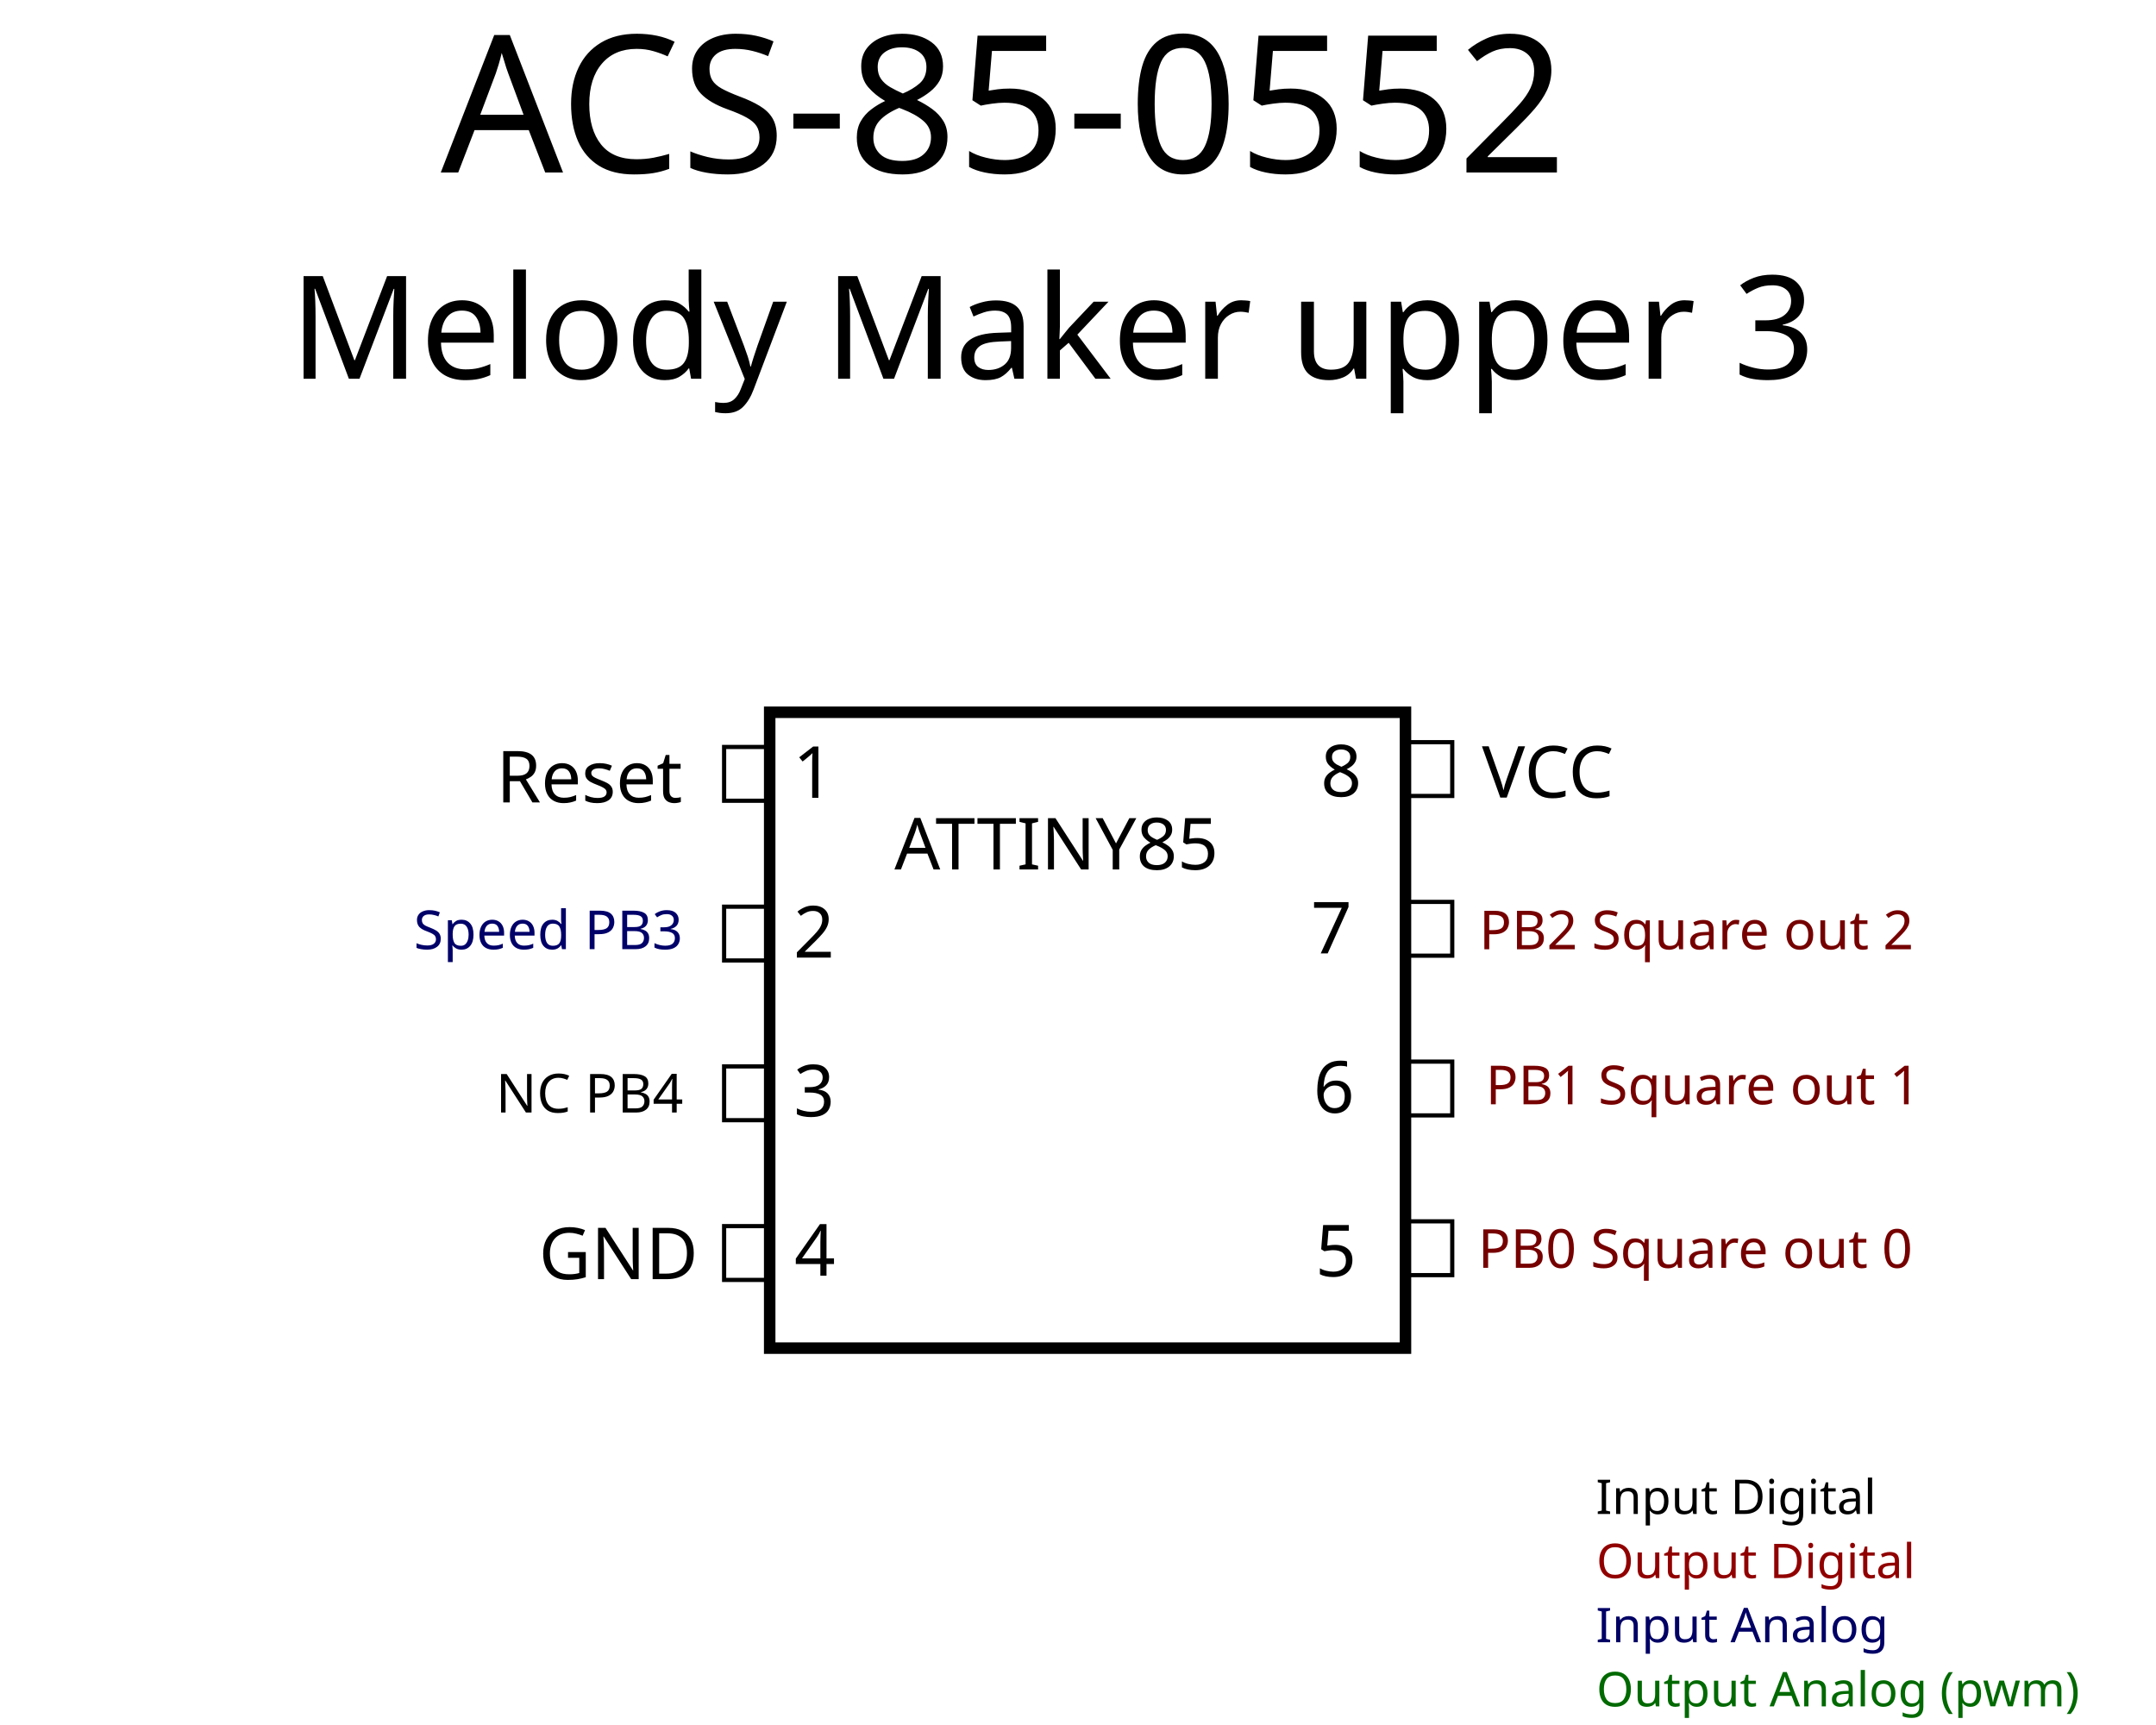
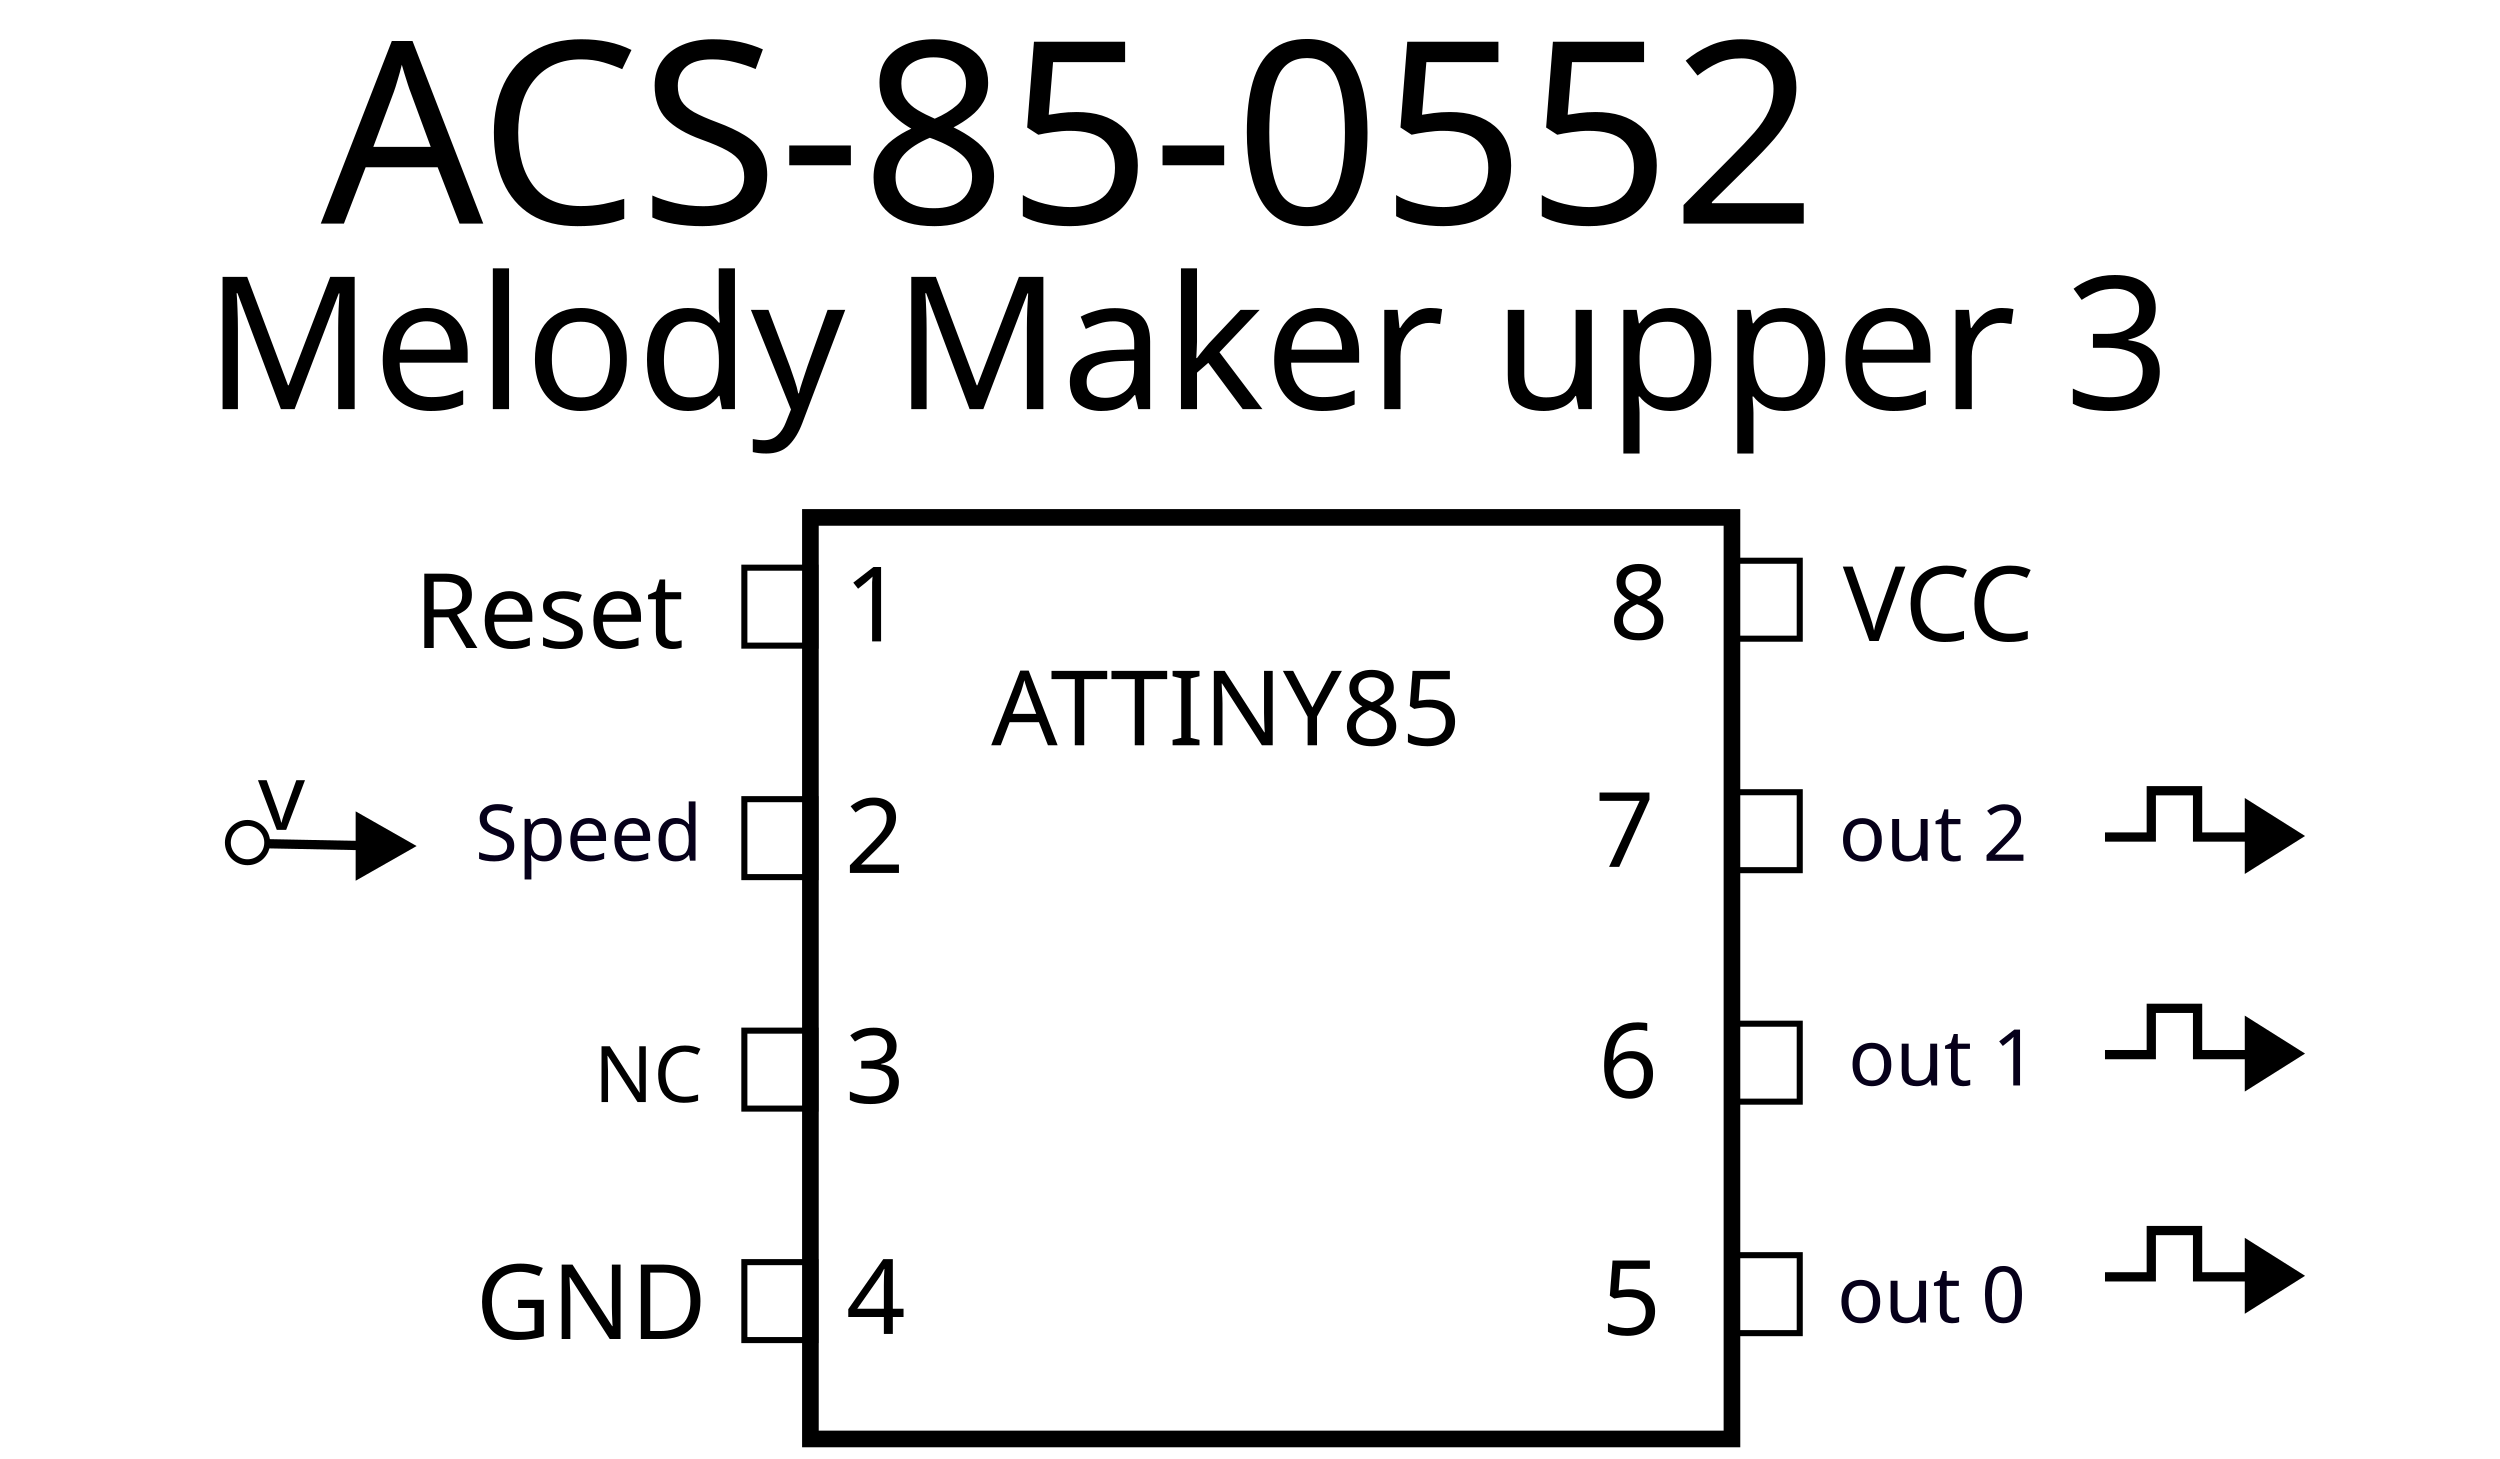
- <svg xmlns="http://www.w3.org/2000/svg" width="5in" height="4in" viewBox="0 0 450 360" id="svg2" version="1.1">
+ <svg xmlns="http://www.w3.org/2000/svg" width="3in" height="1.75in" viewBox="0 0 270 157.5" id="svg2" version="1.1">
  <defs id="defs4" />
-   <g id="layer1" transform="translate(0,-692.3622)">
-     <rect style="fill:none;fill-rule:evenodd;stroke:#000000;stroke-width:2.398;stroke-linecap:butt;stroke-linejoin:miter;stroke-miterlimit:4;stroke-dasharray:none;stroke-opacity:1" id="rect3344" width="132.702" height="132.702" x="160.649" y="841.011" />
-     <text xml:space="preserve" style="font-style:normal;font-weight:normal;font-size:40px;line-height:125%;font-family:sans-serif;letter-spacing:0px;word-spacing:0px;fill:#000000;fill-opacity:1;stroke:none;stroke-width:1px;stroke-linecap:butt;stroke-linejoin:miter;stroke-opacity:1" x="165.49" y="858.862" id="text4146">
-       <tspan id="tspan4148" x="165.49" y="858.862" style="font-size:15px">1</tspan>
-     </text>
-     <text xml:space="preserve" style="font-style:normal;font-weight:normal;font-size:40px;line-height:125%;font-family:sans-serif;letter-spacing:0px;word-spacing:0px;fill:#000000;fill-opacity:1;stroke:none;stroke-width:1px;stroke-linecap:butt;stroke-linejoin:miter;stroke-opacity:1" x="165.607" y="892.206" id="text4146-0">
-       <tspan id="tspan4148-1" x="165.607" y="892.206" style="font-size:15px">2</tspan>
-     </text>
-     <text xml:space="preserve" style="font-style:normal;font-weight:normal;font-size:40px;line-height:125%;font-family:sans-serif;letter-spacing:0px;word-spacing:0px;fill:#000000;fill-opacity:1;stroke:none;stroke-width:1px;stroke-linecap:butt;stroke-linejoin:miter;stroke-opacity:1" x="165.662" y="925.34" id="text4146-7">
-       <tspan id="tspan4148-4" x="165.662" y="925.34" style="font-size:15px">3</tspan>
-     </text>
-     <text xml:space="preserve" style="font-style:normal;font-weight:normal;font-size:40px;line-height:125%;font-family:sans-serif;letter-spacing:0px;word-spacing:0px;fill:#000000;fill-opacity:1;stroke:none;stroke-width:1px;stroke-linecap:butt;stroke-linejoin:miter;stroke-opacity:1" x="165.79" y="958.589" id="text4146-9">
-       <tspan id="tspan4148-8" x="165.79" y="958.589" style="font-size:15px">4</tspan>
-     </text>
-     <text xml:space="preserve" style="font-style:normal;font-weight:normal;font-size:40px;line-height:125%;font-family:sans-serif;letter-spacing:0px;word-spacing:0px;fill:#000000;fill-opacity:1;stroke:none;stroke-width:1px;stroke-linecap:butt;stroke-linejoin:miter;stroke-opacity:1" x="274.556" y="958.723" id="text4146-1">
-       <tspan id="tspan4148-2" x="274.556" y="958.723" style="font-size:15px">5</tspan>
-     </text>
-     <text xml:space="preserve" style="font-style:normal;font-weight:normal;font-size:40px;line-height:125%;font-family:sans-serif;letter-spacing:0px;word-spacing:0px;fill:#000000;fill-opacity:1;stroke:none;stroke-width:1px;stroke-linecap:butt;stroke-linejoin:miter;stroke-opacity:1" x="274.114" y="924.574" id="text4146-2">
-       <tspan id="tspan4148-7" x="274.114" y="924.574" style="font-size:15px">6</tspan>
-     </text>
-     <text xml:space="preserve" style="font-style:normal;font-weight:normal;font-size:40px;line-height:125%;font-family:sans-serif;letter-spacing:0px;word-spacing:0px;fill:#000000;fill-opacity:1;stroke:none;stroke-width:1px;stroke-linecap:butt;stroke-linejoin:miter;stroke-opacity:1" x="273.618" y="891.333" id="text4146-8">
-       <tspan id="tspan4148-3" x="273.618" y="891.333" style="font-size:15px">7</tspan>
-     </text>
-     <text xml:space="preserve" style="font-style:normal;font-weight:normal;font-size:40px;line-height:125%;font-family:sans-serif;letter-spacing:0px;word-spacing:0px;fill:#000000;fill-opacity:1;stroke:none;stroke-width:1px;stroke-linecap:butt;stroke-linejoin:miter;stroke-opacity:1" x="275.64" y="858.569" id="text4146-8-5">
-       <tspan id="tspan4148-3-6" x="275.64" y="858.569" style="font-size:15px">8</tspan>
-     </text>
-     <text xml:space="preserve" style="font-style:normal;font-weight:normal;font-size:40px;line-height:125%;font-family:sans-serif;letter-spacing:0px;word-spacing:0px;fill:#000000;fill-opacity:1;stroke:none;stroke-width:1px;stroke-linecap:butt;stroke-linejoin:miter;stroke-opacity:1" x="92" y="728.362" id="text4262">
-       <tspan id="tspan4264" x="92" y="728.362">ACS-85-0552</tspan>
-     </text>
-     <rect style="fill:none;fill-opacity:1;stroke:#000000;stroke-width:0.875;stroke-miterlimit:4;stroke-dasharray:none;stroke-opacity:1" id="rect4266" width="10.225" height="11.225" x="151.137" y="848.25" />
-     <rect style="fill:none;fill-opacity:1;stroke:#000000;stroke-width:0.875;stroke-miterlimit:4;stroke-dasharray:none;stroke-opacity:1" id="rect4266-7-9-4" width="10.225" height="11.225" x="151.137" y="948.25" />
-     <rect style="fill:none;fill-opacity:1;stroke:#000000;stroke-width:0.875;stroke-miterlimit:4;stroke-dasharray:none;stroke-opacity:1" id="rect4266-7-9-45" width="10.225" height="11.225" x="151.137" y="914.916" />
-     <rect style="fill:none;fill-opacity:1;stroke:#000000;stroke-width:0.875;stroke-miterlimit:4;stroke-dasharray:none;stroke-opacity:1" id="rect4266-7-9-5" width="10.225" height="11.225" x="151.137" y="881.583" />
-     <rect style="fill:none;fill-opacity:1;stroke:#000000;stroke-width:0.875;stroke-miterlimit:4;stroke-dasharray:none;stroke-opacity:1" id="rect4266-5" width="10.225" height="11.225" x="292.887" y="847.25" />
-     <rect style="fill:none;fill-opacity:1;stroke:#000000;stroke-width:0.875;stroke-miterlimit:4;stroke-dasharray:none;stroke-opacity:1" id="rect4266-7-9-4-4" width="10.225" height="11.225" x="292.887" y="947.25" />
-     <rect style="fill:none;fill-opacity:1;stroke:#000000;stroke-width:0.875;stroke-miterlimit:4;stroke-dasharray:none;stroke-opacity:1" id="rect4266-7-9-45-1" width="10.225" height="11.225" x="292.887" y="913.916" />
-     <rect style="fill:none;fill-opacity:1;stroke:#000000;stroke-width:0.875;stroke-miterlimit:4;stroke-dasharray:none;stroke-opacity:1" id="rect4266-7-9-5-8" width="10.225" height="11.225" x="292.887" y="880.583" />
-     <text xml:space="preserve" style="font-style:normal;font-weight:normal;font-size:40px;line-height:125%;font-family:sans-serif;letter-spacing:0px;word-spacing:0px;fill:#000000;fill-opacity:1;stroke:none;stroke-width:1px;stroke-linecap:butt;stroke-linejoin:miter;stroke-opacity:1" x="186.684" y="873.815" id="text4146-7-22">
-       <tspan id="tspan4148-4-3" x="186.684" y="873.815" style="font-size:15px">ATTINY85</tspan>
-     </text>
-     <text xml:space="preserve" style="font-style:normal;font-weight:normal;font-size:40px;line-height:125%;font-family:sans-serif;letter-spacing:0px;word-spacing:0px;fill:#000000;fill-opacity:1;stroke:none;stroke-width:1px;stroke-linecap:butt;stroke-linejoin:miter;stroke-opacity:1" x="112.45" y="959.315" id="text4146-7-22-4">
-       <tspan id="tspan4148-4-3-8" x="112.45" y="959.315" style="font-size:15px">GND</tspan>
-     </text>
-     <text xml:space="preserve" style="font-style:normal;font-weight:normal;font-size:40px;line-height:125%;font-family:sans-serif;letter-spacing:0px;word-spacing:0px;fill:#000000;fill-opacity:1;stroke:none;stroke-width:1px;stroke-linecap:butt;stroke-linejoin:miter;stroke-opacity:1" x="309.314" y="858.808" id="text4146-7-22-4-9">
-       <tspan id="tspan4148-4-3-8-0" x="309.314" y="858.808" style="font-size:15px">VCC</tspan>
-     </text>
-     <text xml:space="preserve" style="font-style:normal;font-weight:normal;font-size:40px;line-height:125%;font-family:sans-serif;letter-spacing:0px;word-spacing:0px;fill:#000000;fill-opacity:1;stroke:none;stroke-width:1px;stroke-linecap:butt;stroke-linejoin:miter;stroke-opacity:1" x="103.59" y="859.815" id="text4146-7-22-4-9-0">
-       <tspan id="tspan4148-4-3-8-0-8" x="103.59" y="859.815" style="font-size:15px">Reset</tspan>
-     </text>
-     <text xml:space="preserve" style="font-style:normal;font-weight:normal;font-size:40px;line-height:125%;font-family:sans-serif;letter-spacing:0px;word-spacing:0px;fill:#760000;fill-opacity:1;stroke:none;stroke-width:1px;stroke-linecap:butt;stroke-linejoin:miter;stroke-opacity:1;" x="310.09" y="922.815" id="text4146-7-22-4-9-2">
-       <tspan id="tspan4148-4-3-8-0-2" x="310.09" y="922.815" style="font-size:11.25px;fill:#760000;fill-opacity:1;">PB1 Square out 1</tspan>
-     </text>
-     <text xml:space="preserve" style="font-style:normal;font-weight:normal;font-size:40px;line-height:125%;font-family:sans-serif;letter-spacing:0px;word-spacing:0px;fill:#760000;fill-opacity:1;stroke:none;stroke-width:1px;stroke-linecap:butt;stroke-linejoin:miter;stroke-opacity:1;" x="308.494" y="956.949" id="text4146-7-22-4-9-2-4">
-       <tspan id="tspan4148-4-3-8-0-2-5" x="308.494" y="956.949" style="font-size:11.25px;fill:#760000;fill-opacity:1;">PB0 Square out 0</tspan>
-     </text>
-     <text xml:space="preserve" style="font-style:normal;font-weight:normal;font-size:40px;line-height:125%;font-family:sans-serif;letter-spacing:0px;word-spacing:0px;fill:#760000;fill-opacity:1;stroke:none;stroke-width:1px;stroke-linecap:butt;stroke-linejoin:miter;stroke-opacity:1;" x="308.722" y="890.466" id="text4146-7-22-4-9-2-7">
-       <tspan id="tspan4148-4-3-8-0-2-2" x="308.722" y="890.466" style="font-size:11.25px;fill:#760000;fill-opacity:1;">PB2 Square out 2</tspan>
-     </text>
-     <text xml:space="preserve" style="font-style:normal;font-weight:normal;font-size:40px;line-height:125%;font-family:sans-serif;letter-spacing:0px;word-spacing:0px;fill:#000000;fill-opacity:1;stroke:none;stroke-width:1px;stroke-linecap:butt;stroke-linejoin:miter;stroke-opacity:1" x="103.489" y="924.537" id="text4146-7-22-4-9-2-7-7">
-       <tspan id="tspan4148-4-3-8-0-2-2-3" x="103.489" y="924.537" style="font-size:11.25px">NC PB4</tspan>
-     </text>
-     <flowRoot xml:space="preserve" id="flowRoot4541" style="fill:black;stroke:none;stroke-opacity:1;stroke-width:1px;stroke-linejoin:miter;stroke-linecap:butt;fill-opacity:1;font-family:sans-serif;font-style:normal;font-weight:normal;font-size:40px;line-height:125%;letter-spacing:0px;word-spacing:0px">
+   <g id="layer1" transform="translate(0,-894.8622)">
+     <flowRoot xml:space="preserve" id="flowRoot4541" style="font-style:normal;font-weight:normal;font-size:40px;line-height:125%;font-family:sans-serif;letter-spacing:0px;word-spacing:0px;fill:#000000;fill-opacity:1;stroke:none;stroke-width:1px;stroke-linecap:butt;stroke-linejoin:miter;stroke-opacity:1">
      <flowRegion id="flowRegion4543">
        <rect id="rect4545" width="28" height="54" x="91.5" y="267.5" />
      </flowRegion>
      <flowPara id="flowPara4547" />
    </flowRoot>
-     <text xml:space="preserve" style="font-style:normal;font-weight:normal;font-size:40px;line-height:125%;font-family:sans-serif;letter-spacing:0px;word-spacing:0px;fill:#000069;fill-opacity:1;stroke:none;stroke-width:1px;stroke-linecap:butt;stroke-linejoin:miter;stroke-opacity:1;" x="86.354" y="890.444" id="text4146-7-22-4-9-2-7-7-0-2">
-       <tspan id="tspan4148-4-3-8-0-2-2-3-8-3" x="86.354" y="890.444" style="font-size:11.25px;fill:#000069;fill-opacity:1;">Speed PB3</tspan>
+     <rect style="fill:none;fill-rule:evenodd;stroke:#000000;stroke-width:1.798;stroke-linecap:butt;stroke-linejoin:miter;stroke-miterlimit:4;stroke-dasharray:none;stroke-opacity:1" id="rect3344" width="99.527" height="99.527" x="87.524" y="950.743" />
+     <text xml:space="preserve" style="font-style:normal;font-weight:normal;font-size:30px;line-height:125%;font-family:sans-serif;letter-spacing:0px;word-spacing:0px;fill:#000000;fill-opacity:1;stroke:none;stroke-width:1px;stroke-linecap:butt;stroke-linejoin:miter;stroke-opacity:1" x="91.155" y="964.131" id="text4146">
+       <tspan id="tspan4148" x="91.155" y="964.131" style="font-size:11.25px">1</tspan>
    </text>
-     <text xml:space="preserve" style="font-style:normal;font-weight:normal;font-size:10px;line-height:125%;font-family:sans-serif;letter-spacing:0px;word-spacing:0px;fill:#910000;fill-opacity:1;stroke:none;stroke-width:1px;stroke-linecap:butt;stroke-linejoin:miter;stroke-opacity:1" x="333.201" y="1021.705" id="text4146-7-22-4-9-2-7-7-0-2-9-5">
-       <tspan id="tspan4148-4-3-8-0-2-2-3-8-3-46-5" x="333.201" y="1021.705" style="font-size:10px;fill:#910000;fill-opacity:1">Output Digital</tspan>
+     <text xml:space="preserve" style="font-style:normal;font-weight:normal;font-size:30px;line-height:125%;font-family:sans-serif;letter-spacing:0px;word-spacing:0px;fill:#000000;fill-opacity:1;stroke:none;stroke-width:1px;stroke-linecap:butt;stroke-linejoin:miter;stroke-opacity:1" x="91.243" y="989.139" id="text4146-0">
+       <tspan id="tspan4148-1" x="91.243" y="989.139" style="font-size:11.25px">2</tspan>
    </text>
-     <text xml:space="preserve" style="font-style:normal;font-weight:normal;font-size:10px;line-height:125%;font-family:sans-serif;letter-spacing:0px;word-spacing:0px;fill:#000000;fill-opacity:1;stroke:none;stroke-width:1px;stroke-linecap:butt;stroke-linejoin:miter;stroke-opacity:1" x="333.08" y="1008.32" id="text4146-7-22-4-9-2-7-7-0-2-9-5-9">
-       <tspan id="tspan4148-4-3-8-0-2-2-3-8-3-46-5-5" x="333.08" y="1008.32" style="font-size:10px">Input Digital</tspan>
+     <text xml:space="preserve" style="font-style:normal;font-weight:normal;font-size:30px;line-height:125%;font-family:sans-serif;letter-spacing:0px;word-spacing:0px;fill:#000000;fill-opacity:1;stroke:none;stroke-width:1px;stroke-linecap:butt;stroke-linejoin:miter;stroke-opacity:1" x="91.284" y="1013.99" id="text4146-7">
+       <tspan id="tspan4148-4" x="91.284" y="1013.99" style="font-size:11.25px">3</tspan>
    </text>
-     <text xml:space="preserve" style="font-style:normal;font-weight:normal;font-size:10px;line-height:125%;font-family:sans-serif;letter-spacing:0px;word-spacing:0px;fill:#000065;fill-opacity:1;stroke:none;stroke-width:1px;stroke-linecap:butt;stroke-linejoin:miter;stroke-opacity:1" x="333.08" y="1035.09" id="text4146-7-22-4-9-2-7-7-0-2-9-5-5">
-       <tspan id="tspan4148-4-3-8-0-2-2-3-8-3-46-5-3" x="333.08" y="1035.09" style="font-size:10px;fill:#000065;fill-opacity:1">Input Analog</tspan>
+     <text xml:space="preserve" style="font-style:normal;font-weight:normal;font-size:30px;line-height:125%;font-family:sans-serif;letter-spacing:0px;word-spacing:0px;fill:#000000;fill-opacity:1;stroke:none;stroke-width:1px;stroke-linecap:butt;stroke-linejoin:miter;stroke-opacity:1" x="91.38" y="1038.926" id="text4146-9">
+       <tspan id="tspan4148-8" x="91.38" y="1038.926" style="font-size:11.25px">4</tspan>
    </text>
-     <text xml:space="preserve" style="font-style:normal;font-weight:normal;font-size:10px;line-height:125%;font-family:sans-serif;letter-spacing:0px;word-spacing:0px;fill:#006900;fill-opacity:1;stroke:none;stroke-width:1px;stroke-linecap:butt;stroke-linejoin:miter;stroke-opacity:1" x="333.201" y="1048.474" id="text4146-7-22-4-9-2-7-7-0-2-9-5-5-7">
-       <tspan id="tspan4148-4-3-8-0-2-2-3-8-3-46-5-3-6" x="333.201" y="1048.474" style="font-size:10px;fill:#006900;fill-opacity:1">Output Analog (pwm)</tspan>
+     <text xml:space="preserve" style="font-style:normal;font-weight:normal;font-size:30px;line-height:125%;font-family:sans-serif;letter-spacing:0px;word-spacing:0px;fill:#000000;fill-opacity:1;stroke:none;stroke-width:1px;stroke-linecap:butt;stroke-linejoin:miter;stroke-opacity:1" x="172.954" y="1039.027" id="text4146-1">
+       <tspan id="tspan4148-2" x="172.954" y="1039.027" style="font-size:11.25px">5</tspan>
    </text>
-     <text xml:space="preserve" style="font-style:normal;font-weight:normal;font-size:40px;line-height:125%;font-family:sans-serif;letter-spacing:0px;word-spacing:0px;fill:#000000;fill-opacity:1;stroke:none;stroke-width:1px;stroke-linecap:butt;stroke-linejoin:miter;stroke-opacity:1" x="60.457" y="771.403" id="text4262-7">
-       <tspan id="tspan4264-0" x="60.457" y="771.403" style="font-size:30px">Melody Maker upper 3</tspan>
+     <text xml:space="preserve" style="font-style:normal;font-weight:normal;font-size:30px;line-height:125%;font-family:sans-serif;letter-spacing:0px;word-spacing:0px;fill:#000000;fill-opacity:1;stroke:none;stroke-width:1px;stroke-linecap:butt;stroke-linejoin:miter;stroke-opacity:1" x="172.623" y="1013.415" id="text4146-2">
+       <tspan id="tspan4148-7" x="172.623" y="1013.415" style="font-size:11.25px">6</tspan>
    </text>
+     <text xml:space="preserve" style="font-style:normal;font-weight:normal;font-size:30px;line-height:125%;font-family:sans-serif;letter-spacing:0px;word-spacing:0px;fill:#000000;fill-opacity:1;stroke:none;stroke-width:1px;stroke-linecap:butt;stroke-linejoin:miter;stroke-opacity:1" x="172.251" y="988.485" id="text4146-8">
+       <tspan id="tspan4148-3" x="172.251" y="988.485" style="font-size:11.25px">7</tspan>
+     </text>
+     <text xml:space="preserve" style="font-style:normal;font-weight:normal;font-size:30px;line-height:125%;font-family:sans-serif;letter-spacing:0px;word-spacing:0px;fill:#000000;fill-opacity:1;stroke:none;stroke-width:1px;stroke-linecap:butt;stroke-linejoin:miter;stroke-opacity:1" x="173.768" y="963.911" id="text4146-8-5">
+       <tspan id="tspan4148-3-6" x="173.768" y="963.911" style="font-size:11.25px">8</tspan>
+     </text>
+     <text xml:space="preserve" style="font-style:normal;font-weight:normal;font-size:40px;line-height:125%;font-family:sans-serif;letter-spacing:0px;word-spacing:0px;fill:#000000;fill-opacity:1;stroke:none;stroke-width:1px;stroke-linecap:butt;stroke-linejoin:miter;stroke-opacity:1" x="34.643" y="919.006" id="text4262">
+       <tspan id="tspan4264" x="34.643" y="919.006" style="font-size:27.5px">ACS-85-0552</tspan>
+     </text>
+     <rect style="fill:none;fill-opacity:1;stroke:#000000;stroke-width:0.656;stroke-miterlimit:4;stroke-dasharray:none;stroke-opacity:1" id="rect4266" width="7.669" height="8.419" x="80.39" y="956.172" />
+     <rect style="fill:none;fill-opacity:1;stroke:#000000;stroke-width:0.656;stroke-miterlimit:4;stroke-dasharray:none;stroke-opacity:1" id="rect4266-7-9-4" width="7.669" height="8.419" x="80.39" y="1031.172" />
+     <rect style="fill:none;fill-opacity:1;stroke:#000000;stroke-width:0.656;stroke-miterlimit:4;stroke-dasharray:none;stroke-opacity:1" id="rect4266-7-9-45" width="7.669" height="8.419" x="80.39" y="1006.172" />
+     <rect style="fill:none;fill-opacity:1;stroke:#000000;stroke-width:0.656;stroke-miterlimit:4;stroke-dasharray:none;stroke-opacity:1" id="rect4266-7-9-5" width="7.669" height="8.419" x="80.39" y="981.172" />
+     <rect style="fill:none;fill-opacity:1;stroke:#000000;stroke-width:0.656;stroke-miterlimit:4;stroke-dasharray:none;stroke-opacity:1" id="rect4266-5" width="7.669" height="8.419" x="186.703" y="955.422" />
+     <rect style="fill:none;fill-opacity:1;stroke:#000000;stroke-width:0.656;stroke-miterlimit:4;stroke-dasharray:none;stroke-opacity:1" id="rect4266-7-9-4-4" width="7.669" height="8.419" x="186.703" y="1030.422" />
+     <rect style="fill:none;fill-opacity:1;stroke:#000000;stroke-width:0.656;stroke-miterlimit:4;stroke-dasharray:none;stroke-opacity:1" id="rect4266-7-9-45-1" width="7.669" height="8.419" x="186.703" y="1005.422" />
+     <rect style="fill:none;fill-opacity:1;stroke:#000000;stroke-width:0.656;stroke-miterlimit:4;stroke-dasharray:none;stroke-opacity:1" id="rect4266-7-9-5-8" width="7.669" height="8.419" x="186.703" y="980.422" />
+     <text xml:space="preserve" style="font-style:normal;font-weight:normal;font-size:30px;line-height:125%;font-family:sans-serif;letter-spacing:0px;word-spacing:0px;fill:#000000;fill-opacity:1;stroke:none;stroke-width:1px;stroke-linecap:butt;stroke-linejoin:miter;stroke-opacity:1" x="107.051" y="975.346" id="text4146-7-22">
+       <tspan id="tspan4148-4-3" x="107.051" y="975.346" style="font-size:11.25px">ATTINY85</tspan>
+     </text>
+     <text xml:space="preserve" style="font-style:normal;font-weight:normal;font-size:30px;line-height:125%;font-family:sans-serif;letter-spacing:0px;word-spacing:0px;fill:#000000;fill-opacity:1;stroke:none;stroke-width:1px;stroke-linecap:butt;stroke-linejoin:miter;stroke-opacity:1" x="51.375" y="1039.471" id="text4146-7-22-4">
+       <tspan id="tspan4148-4-3-8" x="51.375" y="1039.471" style="font-size:11.25px">GND</tspan>
+     </text>
+     <text xml:space="preserve" style="font-style:normal;font-weight:normal;font-size:30px;line-height:125%;font-family:sans-serif;letter-spacing:0px;word-spacing:0px;fill:#000000;fill-opacity:1;stroke:none;stroke-width:1px;stroke-linecap:butt;stroke-linejoin:miter;stroke-opacity:1" x="199.023" y="964.09" id="text4146-7-22-4-9">
+       <tspan id="tspan4148-4-3-8-0" x="199.023" y="964.09" style="font-size:11.25px">VCC</tspan>
+     </text>
+     <text xml:space="preserve" style="font-style:normal;font-weight:normal;font-size:30px;line-height:125%;font-family:sans-serif;letter-spacing:0px;word-spacing:0px;fill:#000000;fill-opacity:1;stroke:none;stroke-width:1px;stroke-linecap:butt;stroke-linejoin:miter;stroke-opacity:1" x="44.73" y="964.846" id="text4146-7-22-4-9-0">
+       <tspan id="tspan4148-4-3-8-0-8" x="44.73" y="964.846" style="font-size:11.25px">Reset</tspan>
+     </text>
+     <text xml:space="preserve" style="font-style:normal;font-weight:normal;font-size:30px;line-height:125%;font-family:sans-serif;letter-spacing:0px;word-spacing:0px;fill:#06001a;fill-opacity:1;stroke:none;stroke-width:1px;stroke-linecap:butt;stroke-linejoin:miter;stroke-opacity:1" x="199.605" y="1012.096" id="text4146-7-22-4-9-2">
+       <tspan id="tspan4148-4-3-8-0-2" x="199.605" y="1012.096" style="font-size:8.438px;fill:#06001a;fill-opacity:1">out 1</tspan>
+     </text>
+     <text xml:space="preserve" style="font-style:normal;font-weight:normal;font-size:30px;line-height:125%;font-family:sans-serif;letter-spacing:0px;word-spacing:0px;fill:#06001a;fill-opacity:1;stroke:none;stroke-width:1px;stroke-linecap:butt;stroke-linejoin:miter;stroke-opacity:1" x="198.408" y="1037.696" id="text4146-7-22-4-9-2-4">
+       <tspan id="tspan4148-4-3-8-0-2-5" x="198.408" y="1037.696" style="font-size:8.438px;fill:#06001a;fill-opacity:1">out 0</tspan>
+     </text>
+     <text xml:space="preserve" style="font-style:normal;font-weight:normal;font-size:30px;line-height:125%;font-family:sans-serif;letter-spacing:0px;word-spacing:0px;fill:#06001a;fill-opacity:1;stroke:none;stroke-width:1px;stroke-linecap:butt;stroke-linejoin:miter;stroke-opacity:1" x="198.579" y="987.834" id="text4146-7-22-4-9-2-7">
+       <tspan id="tspan4148-4-3-8-0-2-2" x="198.579" y="987.834" style="font-size:8.438px;fill:#06001a;fill-opacity:1">out 2</tspan>
+     </text>
+     <text xml:space="preserve" style="font-style:normal;font-weight:normal;font-size:30px;line-height:125%;font-family:sans-serif;letter-spacing:0px;word-spacing:0px;fill:#000000;fill-opacity:1;stroke:none;stroke-width:1px;stroke-linecap:butt;stroke-linejoin:miter;stroke-opacity:1" x="64.154" y="1013.887" id="text4146-7-22-4-9-2-7-7">
+       <tspan id="tspan4148-4-3-8-0-2-2-3" x="64.154" y="1013.887" style="font-size:8.438px">NC</tspan>
+     </text>
+     <text xml:space="preserve" style="font-style:normal;font-weight:normal;font-size:30px;line-height:125%;font-family:sans-serif;letter-spacing:0px;word-spacing:0px;fill:#06001a;fill-opacity:1;stroke:none;stroke-width:1px;stroke-linecap:butt;stroke-linejoin:miter;stroke-opacity:1" x="51.303" y="987.817" id="text4146-7-22-4-9-2-7-7-0-2">
+       <tspan id="tspan4148-4-3-8-0-2-2-3-8-3" x="51.303" y="987.817" style="font-size:8.438px;fill:#06001a;fill-opacity:1">Speed</tspan>
+     </text>
+     <text xml:space="preserve" style="font-style:normal;font-weight:normal;font-size:40px;line-height:125%;font-family:sans-serif;letter-spacing:0px;word-spacing:0px;fill:#000000;fill-opacity:1;stroke:none;stroke-width:1px;stroke-linecap:butt;stroke-linejoin:miter;stroke-opacity:1" x="22.1" y="939.047" id="text4262-7">
+       <tspan id="tspan4264-0" x="22.1" y="939.047" style="font-size:20px">Melody Maker upper 3</tspan>
+     </text>
+     <g transform="translate(29.5228,18.47949)" id="g4917-7">
+       <path id="path4202-3-3-3" d="m 197.816,966.782 5,0 0,-5 5,0 0,5 5,0 5,0 0,0" style="fill:none;fill-rule:evenodd;stroke:#000000;stroke-width:1px;stroke-linecap:butt;stroke-linejoin:miter;stroke-opacity:1" />
+       <path id="path4204-8-9-3" d="m 213.334,970.009 0,-6.679 5.301,3.34 z" style="fill:#000000;fill-rule:evenodd;stroke:#000000;stroke-width:0.841px;stroke-linecap:butt;stroke-linejoin:miter;stroke-opacity:1" />
+     </g>
+     <g transform="translate(29.5228,41.97949)" id="g4917-7-6">
+       <path id="path4202-3-3-3-9" d="m 197.816,966.782 5,0 0,-5 5,0 0,5 5,0 5,0 0,0" style="fill:none;fill-rule:evenodd;stroke:#000000;stroke-width:1px;stroke-linecap:butt;stroke-linejoin:miter;stroke-opacity:1" />
+       <path id="path4204-8-9-3-3" d="m 213.334,970.009 0,-6.679 5.301,3.34 z" style="fill:#000000;fill-rule:evenodd;stroke:#000000;stroke-width:0.841px;stroke-linecap:butt;stroke-linejoin:miter;stroke-opacity:1" />
+     </g>
+     <g transform="translate(29.5228,65.9795)" id="g4917-7-62">
+       <path id="path4202-3-3-3-2" d="m 197.816,966.782 5,0 0,-5 5,0 0,5 5,0 5,0 0,0" style="fill:none;fill-rule:evenodd;stroke:#000000;stroke-width:1px;stroke-linecap:butt;stroke-linejoin:miter;stroke-opacity:1" />
+       <path id="path4204-8-9-3-6" d="m 213.334,970.009 0,-6.679 5.301,3.34 z" style="fill:#000000;fill-rule:evenodd;stroke:#000000;stroke-width:0.841px;stroke-linecap:butt;stroke-linejoin:miter;stroke-opacity:1" />
+     </g>
+     <g id="g4290-5" transform="translate(-194.4958,20.87289)">
+       <path id="path4204-0-1-1" d="m 233.311,968.413 0,-6.102 5.362,3.051 z" style="fill:#000000;fill-rule:evenodd;stroke:#000000;stroke-width:0.809px;stroke-linecap:butt;stroke-linejoin:miter;stroke-opacity:1" />
+       <text xml:space="preserve" style="font-style:normal;font-weight:normal;font-size:40px;line-height:125%;font-family:sans-serif;letter-spacing:0px;word-spacing:0px;fill:#000000;fill-opacity:1;stroke:none;stroke-width:1px;stroke-linecap:butt;stroke-linejoin:miter;stroke-opacity:1" x="222.354" y="963.612" id="text4250-8">
+         <tspan id="tspan4252-3" x="222.354" y="963.612" style="font-size:10px">v</tspan>
+       </text>
+       <path style="fill:none;fill-rule:evenodd;stroke:#000000;stroke-width:1px;stroke-linecap:butt;stroke-linejoin:miter;stroke-opacity:1" d="m 236.104,965.362 -12.75,-0.25" id="path4276-7" />
+       <circle style="opacity:1;fill:none;fill-opacity:1;stroke:#000000;stroke-width:0.636;stroke-linejoin:round;stroke-miterlimit:4;stroke-dasharray:none;stroke-opacity:1" id="path4284-0" cx="221.229" cy="964.987" r="2.125" />
+     </g>
  </g>
</svg>
